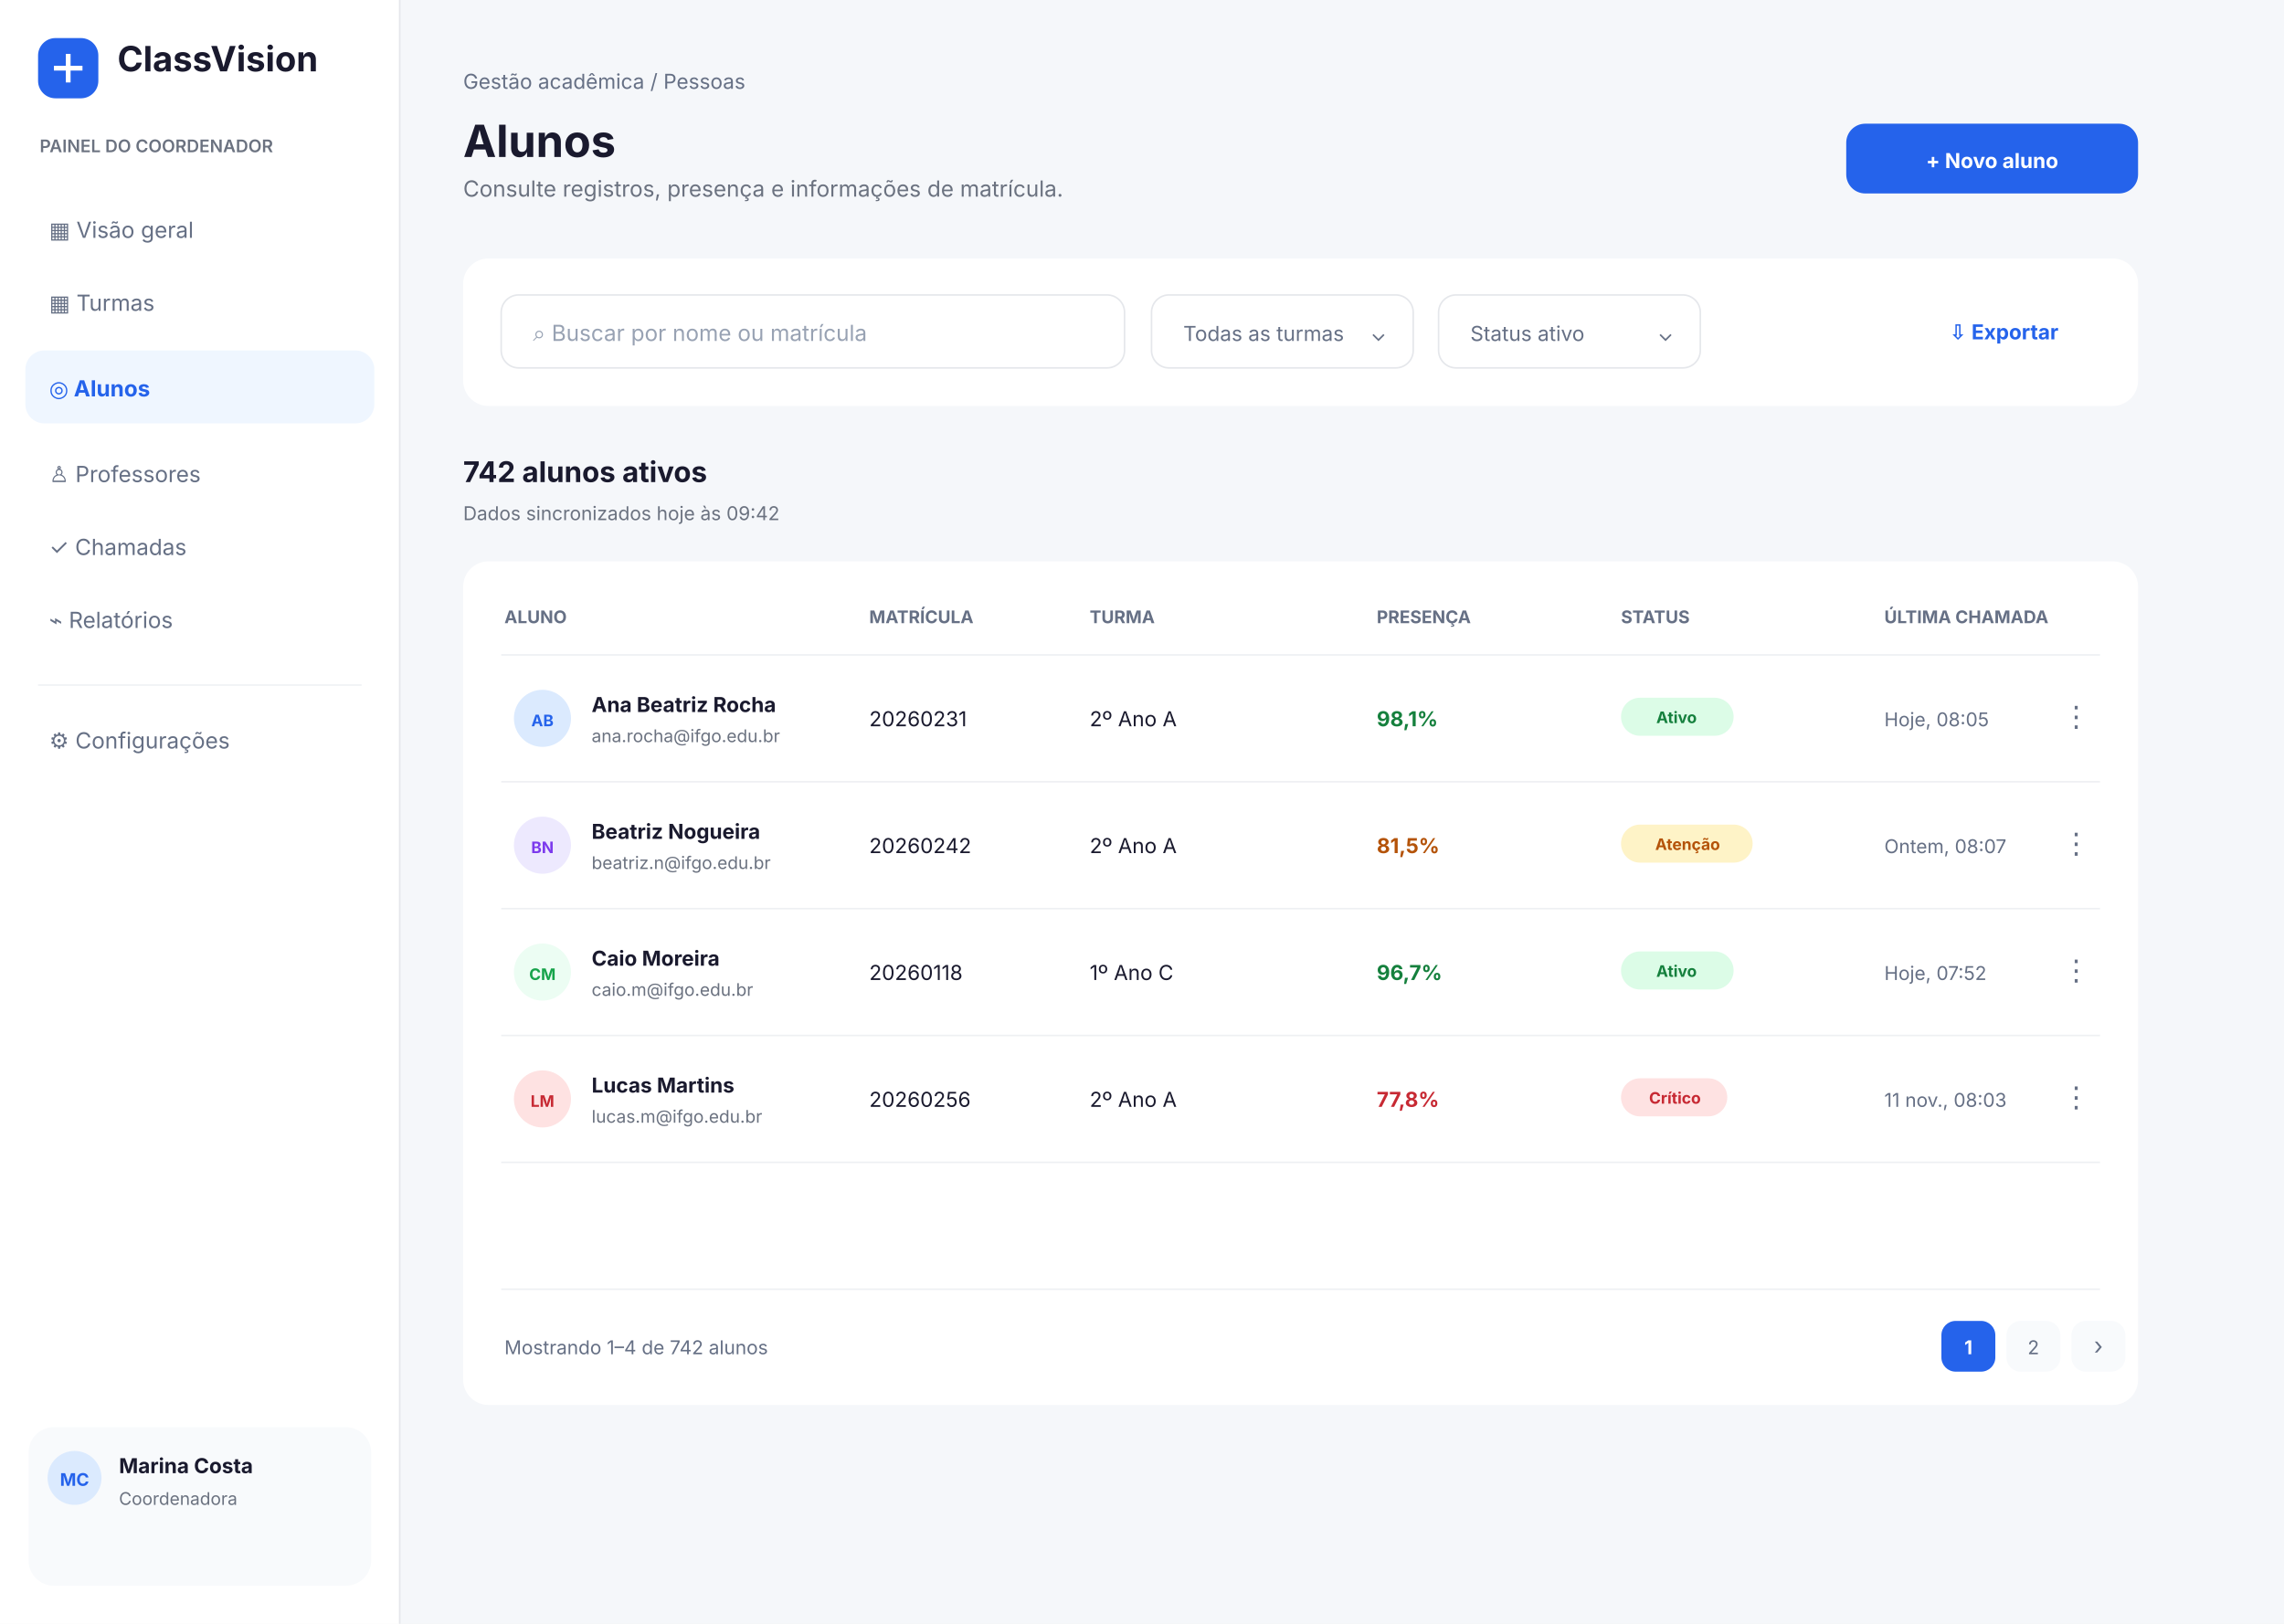
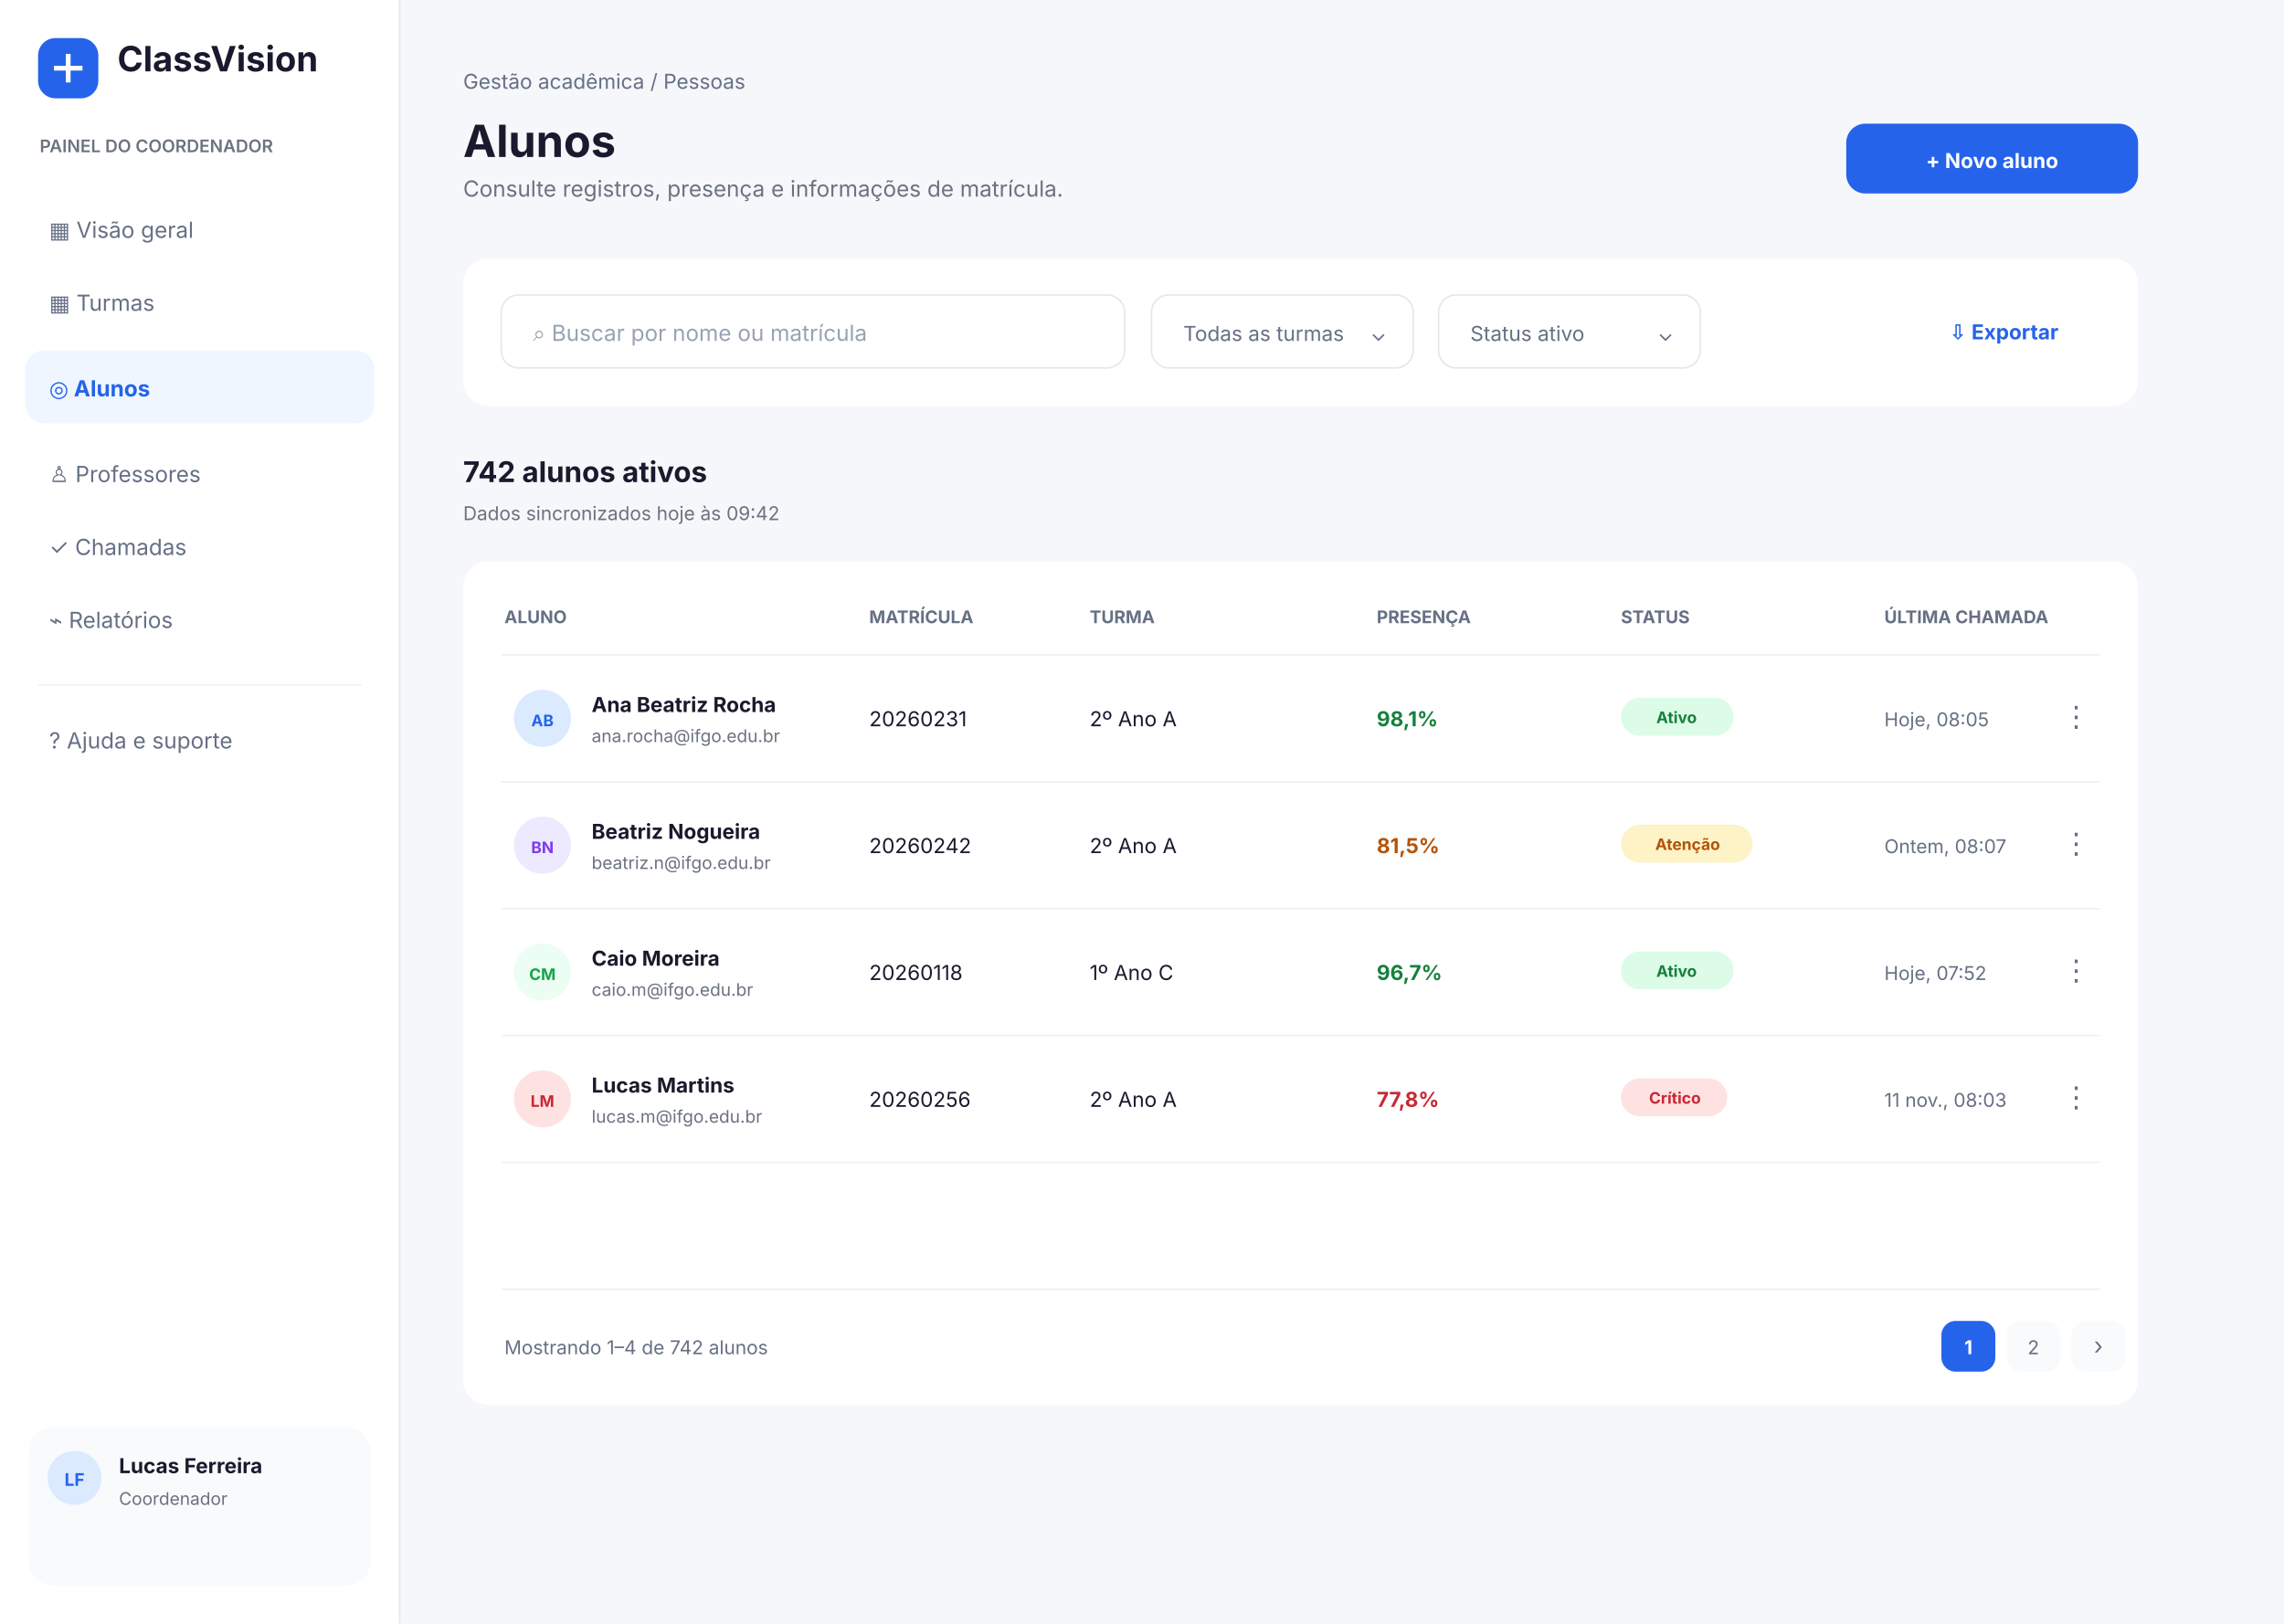
<svg xmlns="http://www.w3.org/2000/svg" width="1440" height="1024" viewBox="0 0 1440 1024">
  <rect width="1440" height="1024" fill="#F5F7FA" />
  <rect width="252" height="1024" fill="#FFF" />
  <path d="M252 0V1024" stroke="#E5E7EB" />
  <rect x="24" y="24" width="38" height="38" rx="11" fill="#2563EB" />
  <path d="M34 43h18M43 34v18" stroke="#FFF" stroke-width="3" />
  <text x="74" y="45" font-family="Inter,Arial" font-size="22" font-weight="700" fill="#1A1A2E">ClassVision</text>
  <text x="25" y="96" font-family="Inter,Arial" font-size="11" font-weight="600" fill="#6B7280">PAINEL DO COORDENADOR</text>
  <text x="31" y="150" font-family="Inter,Arial" font-size="14" fill="#667085">▦   Visão geral</text>
  <text x="31" y="196" font-family="Inter,Arial" font-size="14" fill="#667085">▦   Turmas</text>
  <rect x="16" y="221" width="220" height="46" rx="12" fill="#EFF6FF" />
  <text x="31" y="250" font-family="Inter,Arial" font-size="14" font-weight="700" fill="#2563EB">◎   Alunos</text>
  <text x="31" y="304" font-family="Inter,Arial" font-size="14" fill="#667085">♙   Professores</text>
  <text x="31" y="350" font-family="Inter,Arial" font-size="14" fill="#667085">✓   Chamadas</text>
  <text x="31" y="396" font-family="Inter,Arial" font-size="14" fill="#667085">⌁   Relatórios</text>
  <path d="M24 432H228" stroke="#F0F2F5" />
-   <text x="31" y="472" font-family="Inter,Arial" font-size="14" fill="#667085">⚙   Configurações</text>
+   <text x="31" y="472" font-family="Inter,Arial" font-size="14" fill="#667085">?   Ajuda e suporte</text>
  <rect x="18" y="900" width="216" height="100" rx="16" fill="#F8FAFC" />
  <circle cx="47" cy="932" r="17" fill="#DBEAFE" />
-   <text x="47" y="937" text-anchor="middle" font-family="Inter,Arial" font-size="11" font-weight="700" fill="#2563EB">MC</text>
-   <text x="75" y="929" font-family="Inter,Arial" font-size="13" font-weight="700" fill="#1A1A2E">Marina Costa</text>
-   <text x="75" y="949" font-family="Inter,Arial" font-size="11" fill="#6B7280">Coordenadora</text>
+   <text x="47" y="937" text-anchor="middle" font-family="Inter,Arial" font-size="11" font-weight="700" fill="#2563EB">LF</text>
+   <text x="75" y="929" font-family="Inter,Arial" font-size="13" font-weight="700" fill="#1A1A2E">Lucas Ferreira</text>
+   <text x="75" y="949" font-family="Inter,Arial" font-size="11" fill="#6B7280">Coordenador</text>
  <text x="292" y="56" font-family="Inter,Arial" font-size="13" fill="#667085">Gestão acadêmica / Pessoas</text>
  <text x="292" y="99" font-family="Inter,Arial" font-size="28" font-weight="700" fill="#1A1A2E">Alunos</text>
  <text x="292" y="124" font-family="Inter,Arial" font-size="14" fill="#6B7280">Consulte registros, presença e informações de matrícula.</text>
  <rect x="1164" y="78" width="184" height="44" rx="12" fill="#2563EB" />
  <text x="1256" y="106" text-anchor="middle" font-family="Inter,Arial" font-size="13" font-weight="700" fill="#FFF">+ Novo aluno</text>
  <rect x="292" y="163" width="1056" height="93" rx="16" fill="#FFF" />
  <rect x="316" y="186" width="393" height="46" rx="11" fill="#FFF" stroke="#E5E7EB" />
  <text x="336" y="215" font-family="Inter,Arial" font-size="14" fill="#98A2B3">⌕  Buscar por nome ou matrícula</text>
  <rect x="726" y="186" width="165" height="46" rx="11" fill="#FFF" stroke="#E5E7EB" />
  <text x="746" y="215" font-family="Inter,Arial" font-size="13" fill="#667085">Todas as turmas</text>
  <text x="864" y="215" font-family="Inter,Arial" font-size="13" fill="#667085">⌄</text>
  <rect x="907" y="186" width="165" height="46" rx="11" fill="#FFF" stroke="#E5E7EB" />
  <text x="927" y="215" font-family="Inter,Arial" font-size="13" fill="#667085">Status ativo</text>
  <text x="1045" y="215" font-family="Inter,Arial" font-size="13" fill="#667085">⌄</text>
  <text x="1229" y="214" font-family="Inter,Arial" font-size="13" font-weight="700" fill="#2563EB">⇩ Exportar</text>
  <text x="292" y="304" font-family="Inter,Arial" font-size="18" font-weight="700" fill="#1A1A2E">742 alunos ativos</text>
  <text x="292" y="328" font-family="Inter,Arial" font-size="12" fill="#6B7280">Dados sincronizados hoje às 09:42</text>
  <rect x="292" y="354" width="1056" height="532" rx="16" fill="#FFF" />
  <text x="318" y="393" font-family="Inter,Arial" font-size="11" font-weight="700" fill="#667085">ALUNO</text>
  <text x="548" y="393" font-family="Inter,Arial" font-size="11" font-weight="700" fill="#667085">MATRÍCULA</text>
  <text x="687" y="393" font-family="Inter,Arial" font-size="11" font-weight="700" fill="#667085">TURMA</text>
  <text x="868" y="393" font-family="Inter,Arial" font-size="11" font-weight="700" fill="#667085">PRESENÇA</text>
  <text x="1022" y="393" font-family="Inter,Arial" font-size="11" font-weight="700" fill="#667085">STATUS</text>
  <text x="1188" y="393" font-family="Inter,Arial" font-size="11" font-weight="700" fill="#667085">ÚLTIMA CHAMADA</text>
  <path d="M316 413H1324M316 493H1324M316 573H1324M316 653H1324M316 733H1324M316 813H1324" stroke="#EEF0F3" />
  <circle cx="342" cy="453" r="18" fill="#DBEAFE" />
  <text x="342" y="458" text-anchor="middle" font-family="Inter,Arial" font-size="10" font-weight="700" fill="#2563EB">AB</text>
  <text x="373" y="449" font-family="Inter,Arial" font-size="13" font-weight="700" fill="#1A1A2E">Ana Beatriz Rocha</text>
  <text x="373" y="468" font-family="Inter,Arial" font-size="11" fill="#6B7280">ana.rocha@ifgo.edu.br</text>
  <text x="548" y="458" font-family="Inter,Arial" font-size="13" fill="#1A1A2E">20260231</text>
  <text x="687" y="458" font-family="Inter,Arial" font-size="13" fill="#1A1A2E">2º Ano A</text>
  <text x="868" y="458" font-family="Inter,Arial" font-size="13" font-weight="700" fill="#15803D">98,1%</text>
  <rect x="1022" y="440" width="71" height="24" rx="12" fill="#DCFCE7" />
  <text x="1057" y="456" text-anchor="middle" font-family="Inter,Arial" font-size="10" font-weight="700" fill="#15803D">Ativo</text>
  <text x="1188" y="458" font-family="Inter,Arial" font-size="12" fill="#667085">Hoje, 08:05</text>
  <text x="1300" y="458" font-family="Inter,Arial" font-size="18" fill="#667085">⋮</text>
  <circle cx="342" cy="533" r="18" fill="#EDE9FE" />
  <text x="342" y="538" text-anchor="middle" font-family="Inter,Arial" font-size="10" font-weight="700" fill="#7C3AED">BN</text>
  <text x="373" y="529" font-family="Inter,Arial" font-size="13" font-weight="700" fill="#1A1A2E">Beatriz Nogueira</text>
  <text x="373" y="548" font-family="Inter,Arial" font-size="11" fill="#6B7280">beatriz.n@ifgo.edu.br</text>
  <text x="548" y="538" font-family="Inter,Arial" font-size="13" fill="#1A1A2E">20260242</text>
  <text x="687" y="538" font-family="Inter,Arial" font-size="13" fill="#1A1A2E">2º Ano A</text>
  <text x="868" y="538" font-family="Inter,Arial" font-size="13" font-weight="700" fill="#B45309">81,5%</text>
  <rect x="1022" y="520" width="83" height="24" rx="12" fill="#FEF3C7" />
  <text x="1064" y="536" text-anchor="middle" font-family="Inter,Arial" font-size="10" font-weight="700" fill="#B45309">Atenção</text>
  <text x="1188" y="538" font-family="Inter,Arial" font-size="12" fill="#667085">Ontem, 08:07</text>
  <text x="1300" y="538" font-family="Inter,Arial" font-size="18" fill="#667085">⋮</text>
  <circle cx="342" cy="613" r="18" fill="#ECFDF3" />
  <text x="342" y="618" text-anchor="middle" font-family="Inter,Arial" font-size="10" font-weight="700" fill="#16A34A">CM</text>
  <text x="373" y="609" font-family="Inter,Arial" font-size="13" font-weight="700" fill="#1A1A2E">Caio Moreira</text>
  <text x="373" y="628" font-family="Inter,Arial" font-size="11" fill="#6B7280">caio.m@ifgo.edu.br</text>
  <text x="548" y="618" font-family="Inter,Arial" font-size="13" fill="#1A1A2E">20260118</text>
  <text x="687" y="618" font-family="Inter,Arial" font-size="13" fill="#1A1A2E">1º Ano C</text>
  <text x="868" y="618" font-family="Inter,Arial" font-size="13" font-weight="700" fill="#15803D">96,7%</text>
  <rect x="1022" y="600" width="71" height="24" rx="12" fill="#DCFCE7" />
  <text x="1057" y="616" text-anchor="middle" font-family="Inter,Arial" font-size="10" font-weight="700" fill="#15803D">Ativo</text>
  <text x="1188" y="618" font-family="Inter,Arial" font-size="12" fill="#667085">Hoje, 07:52</text>
  <text x="1300" y="618" font-family="Inter,Arial" font-size="18" fill="#667085">⋮</text>
  <circle cx="342" cy="693" r="18" fill="#FEE2E2" />
  <text x="342" y="698" text-anchor="middle" font-family="Inter,Arial" font-size="10" font-weight="700" fill="#C72933">LM</text>
  <text x="373" y="689" font-family="Inter,Arial" font-size="13" font-weight="700" fill="#1A1A2E">Lucas Martins</text>
  <text x="373" y="708" font-family="Inter,Arial" font-size="11" fill="#6B7280">lucas.m@ifgo.edu.br</text>
  <text x="548" y="698" font-family="Inter,Arial" font-size="13" fill="#1A1A2E">20260256</text>
  <text x="687" y="698" font-family="Inter,Arial" font-size="13" fill="#1A1A2E">2º Ano A</text>
  <text x="868" y="698" font-family="Inter,Arial" font-size="13" font-weight="700" fill="#C72933">77,8%</text>
  <rect x="1022" y="680" width="67" height="24" rx="12" fill="#FEE2E2" />
  <text x="1056" y="696" text-anchor="middle" font-family="Inter,Arial" font-size="10" font-weight="700" fill="#C72933">Crítico</text>
  <text x="1188" y="698" font-family="Inter,Arial" font-size="12" fill="#667085">11 nov., 08:03</text>
  <text x="1300" y="698" font-family="Inter,Arial" font-size="18" fill="#667085">⋮</text>
  <text x="318" y="854" font-family="Inter,Arial" font-size="12" fill="#667085">Mostrando 1–4 de 742 alunos</text>
  <rect x="1224" y="833" width="34" height="32" rx="9" fill="#2563EB" />
  <text x="1241" y="854" text-anchor="middle" font-family="Inter,Arial" font-size="12" font-weight="700" fill="#FFF">1</text>
  <rect x="1265" y="833" width="34" height="32" rx="9" fill="#F8FAFC" />
  <text x="1282" y="854" text-anchor="middle" font-family="Inter,Arial" font-size="12" fill="#667085">2</text>
  <rect x="1306" y="833" width="34" height="32" rx="9" fill="#F8FAFC" />
  <text x="1323" y="854" text-anchor="middle" font-family="Inter,Arial" font-size="15" fill="#667085">›</text>
</svg>
